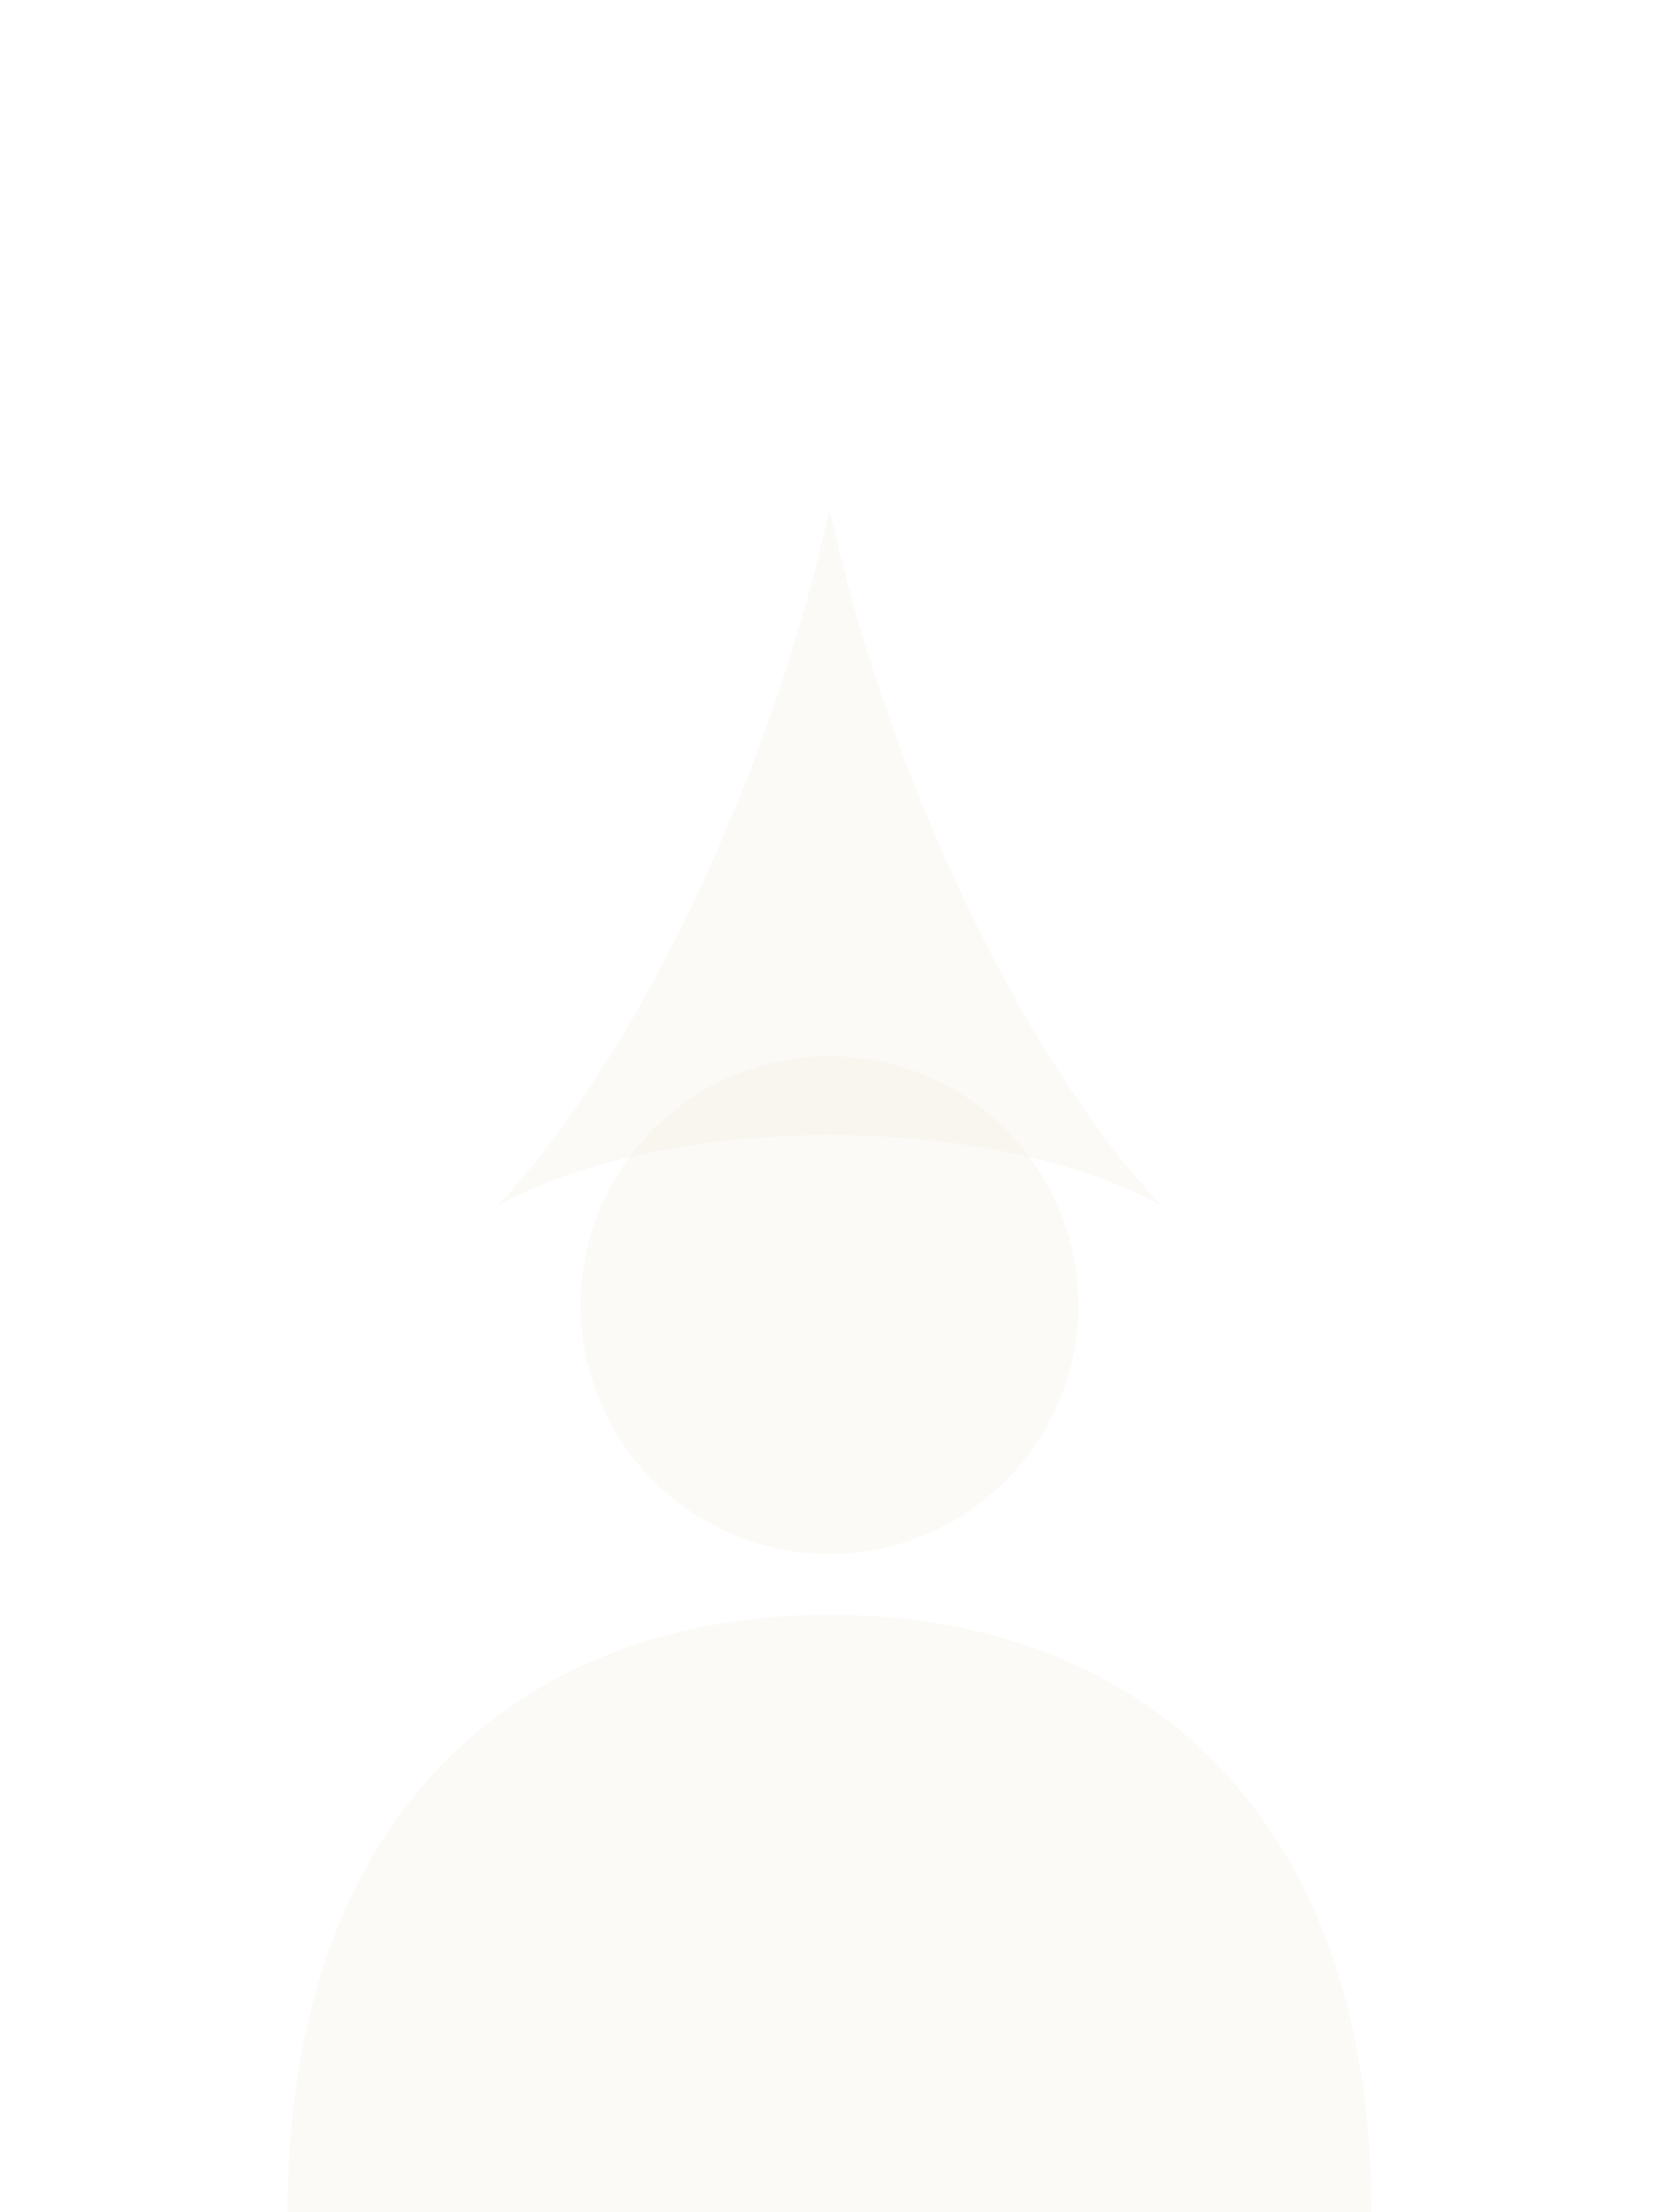
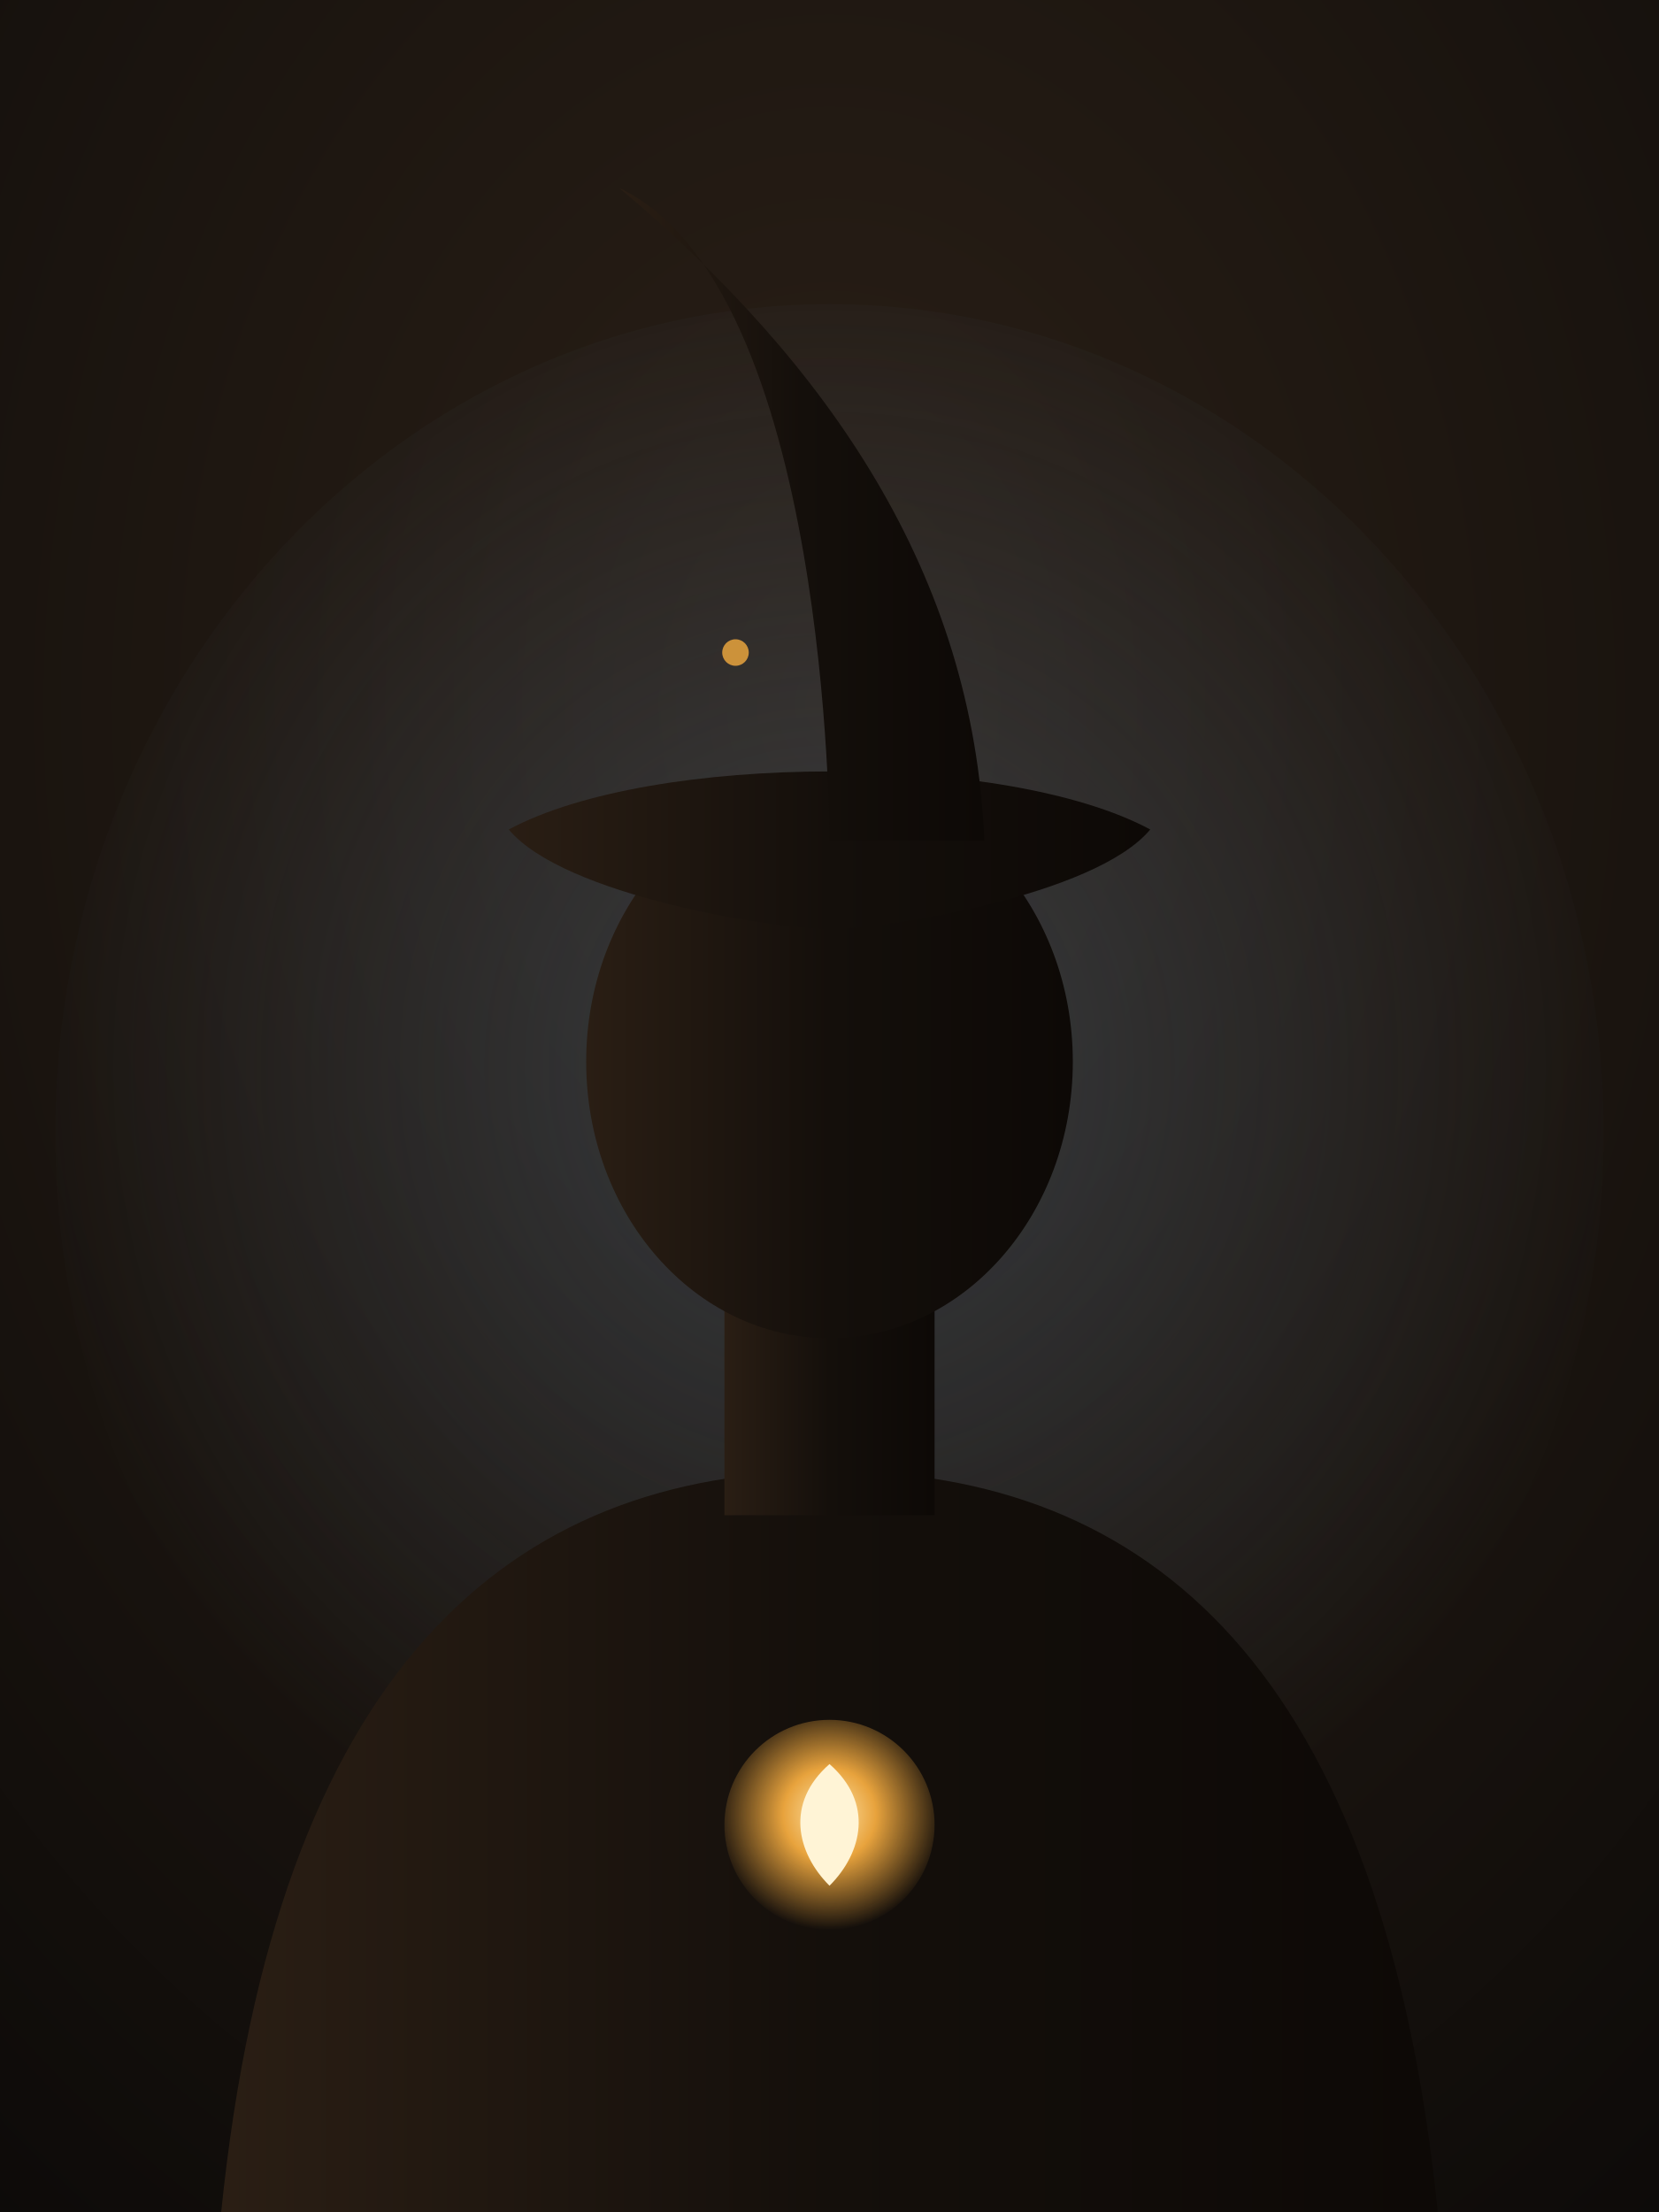
- <svg xmlns="http://www.w3.org/2000/svg" viewBox="0 0 300 400" preserveAspectRatio="xMidYMid slice" role="img" aria-label="Wizard portrait placeholder">
-   <g fill="#e7dccb" fill-opacity="0.16">
-     <path d="M52 400c0-72 42-108 98-108s98 36 98 108z" />
-     <circle cx="150" cy="236" r="45" />
-     <path d="M150 92c-9 42-32 96-60 126 31-17 89-17 120 0-28-30-51-84-60-126z" />
+ <svg xmlns="http://www.w3.org/2000/svg" viewBox="0 0 300 400" preserveAspectRatio="xMidYMid slice" role="img" aria-label="Unknown wizard — portrait placeholder">
+   <defs>
+     <radialGradient id="bg" cx="50%" cy="32%" r="90%">
+       <stop offset="0%" stop-color="#2b2017" />
+       <stop offset="55%" stop-color="#1a140f" />
+       <stop offset="100%" stop-color="#0b0908" />
+     </radialGradient>
+     <radialGradient id="halo" cx="50%" cy="46%" r="52%">
+       <stop offset="0%" stop-color="#4a5b6b" stop-opacity=".5" />
+       <stop offset="100%" stop-color="#4a5b6b" stop-opacity="0" />
+     </radialGradient>
+     <radialGradient id="ember" cx="50%" cy="45%" r="55%">
+       <stop offset="0%" stop-color="#ffe6ad" />
+       <stop offset="40%" stop-color="#e8a33d" />
+       <stop offset="100%" stop-color="#e8a33d" stop-opacity="0" />
+     </radialGradient>
+     <linearGradient id="fig" x1="0" y1="0" x2="1" y2="0">
+       <stop offset="0%" stop-color="#2a1e14" />
+       <stop offset="50%" stop-color="#140f0b" />
+       <stop offset="100%" stop-color="#0d0906" />
+     </linearGradient>
+   </defs>
+   <rect width="300" height="400" fill="url(#bg)" />
+   <ellipse cx="150" cy="205" rx="140" ry="150" fill="url(#halo)" />
+   <g fill="url(#fig)">
+     <path d="M40 400 C50 302 92 266 150 266 C208 266 250 302 260 400 Z" />
+     <rect x="131" y="232" width="38" height="42" />
+     <ellipse cx="150" cy="192" rx="44" ry="50" />
+     <path d="M92 150 C118 136 182 136 208 150 C198 162 160 168 150 168 C140 168 102 162 92 150 Z" />
+     <path d="M150 152 C150 152 150 52 112 34 C150 66 176 104 178 152 Z" />
  </g>
+   <circle cx="133" cy="118" r="2.4" fill="#e8a33d" opacity=".85" />
+   <circle cx="150" cy="330" r="19" fill="url(#ember)" />
+   <path d="M150 319 c8 7 6 16 0 22 c-6 -6 -8 -15 0 -22 Z" fill="#fff4d6" />
</svg>
